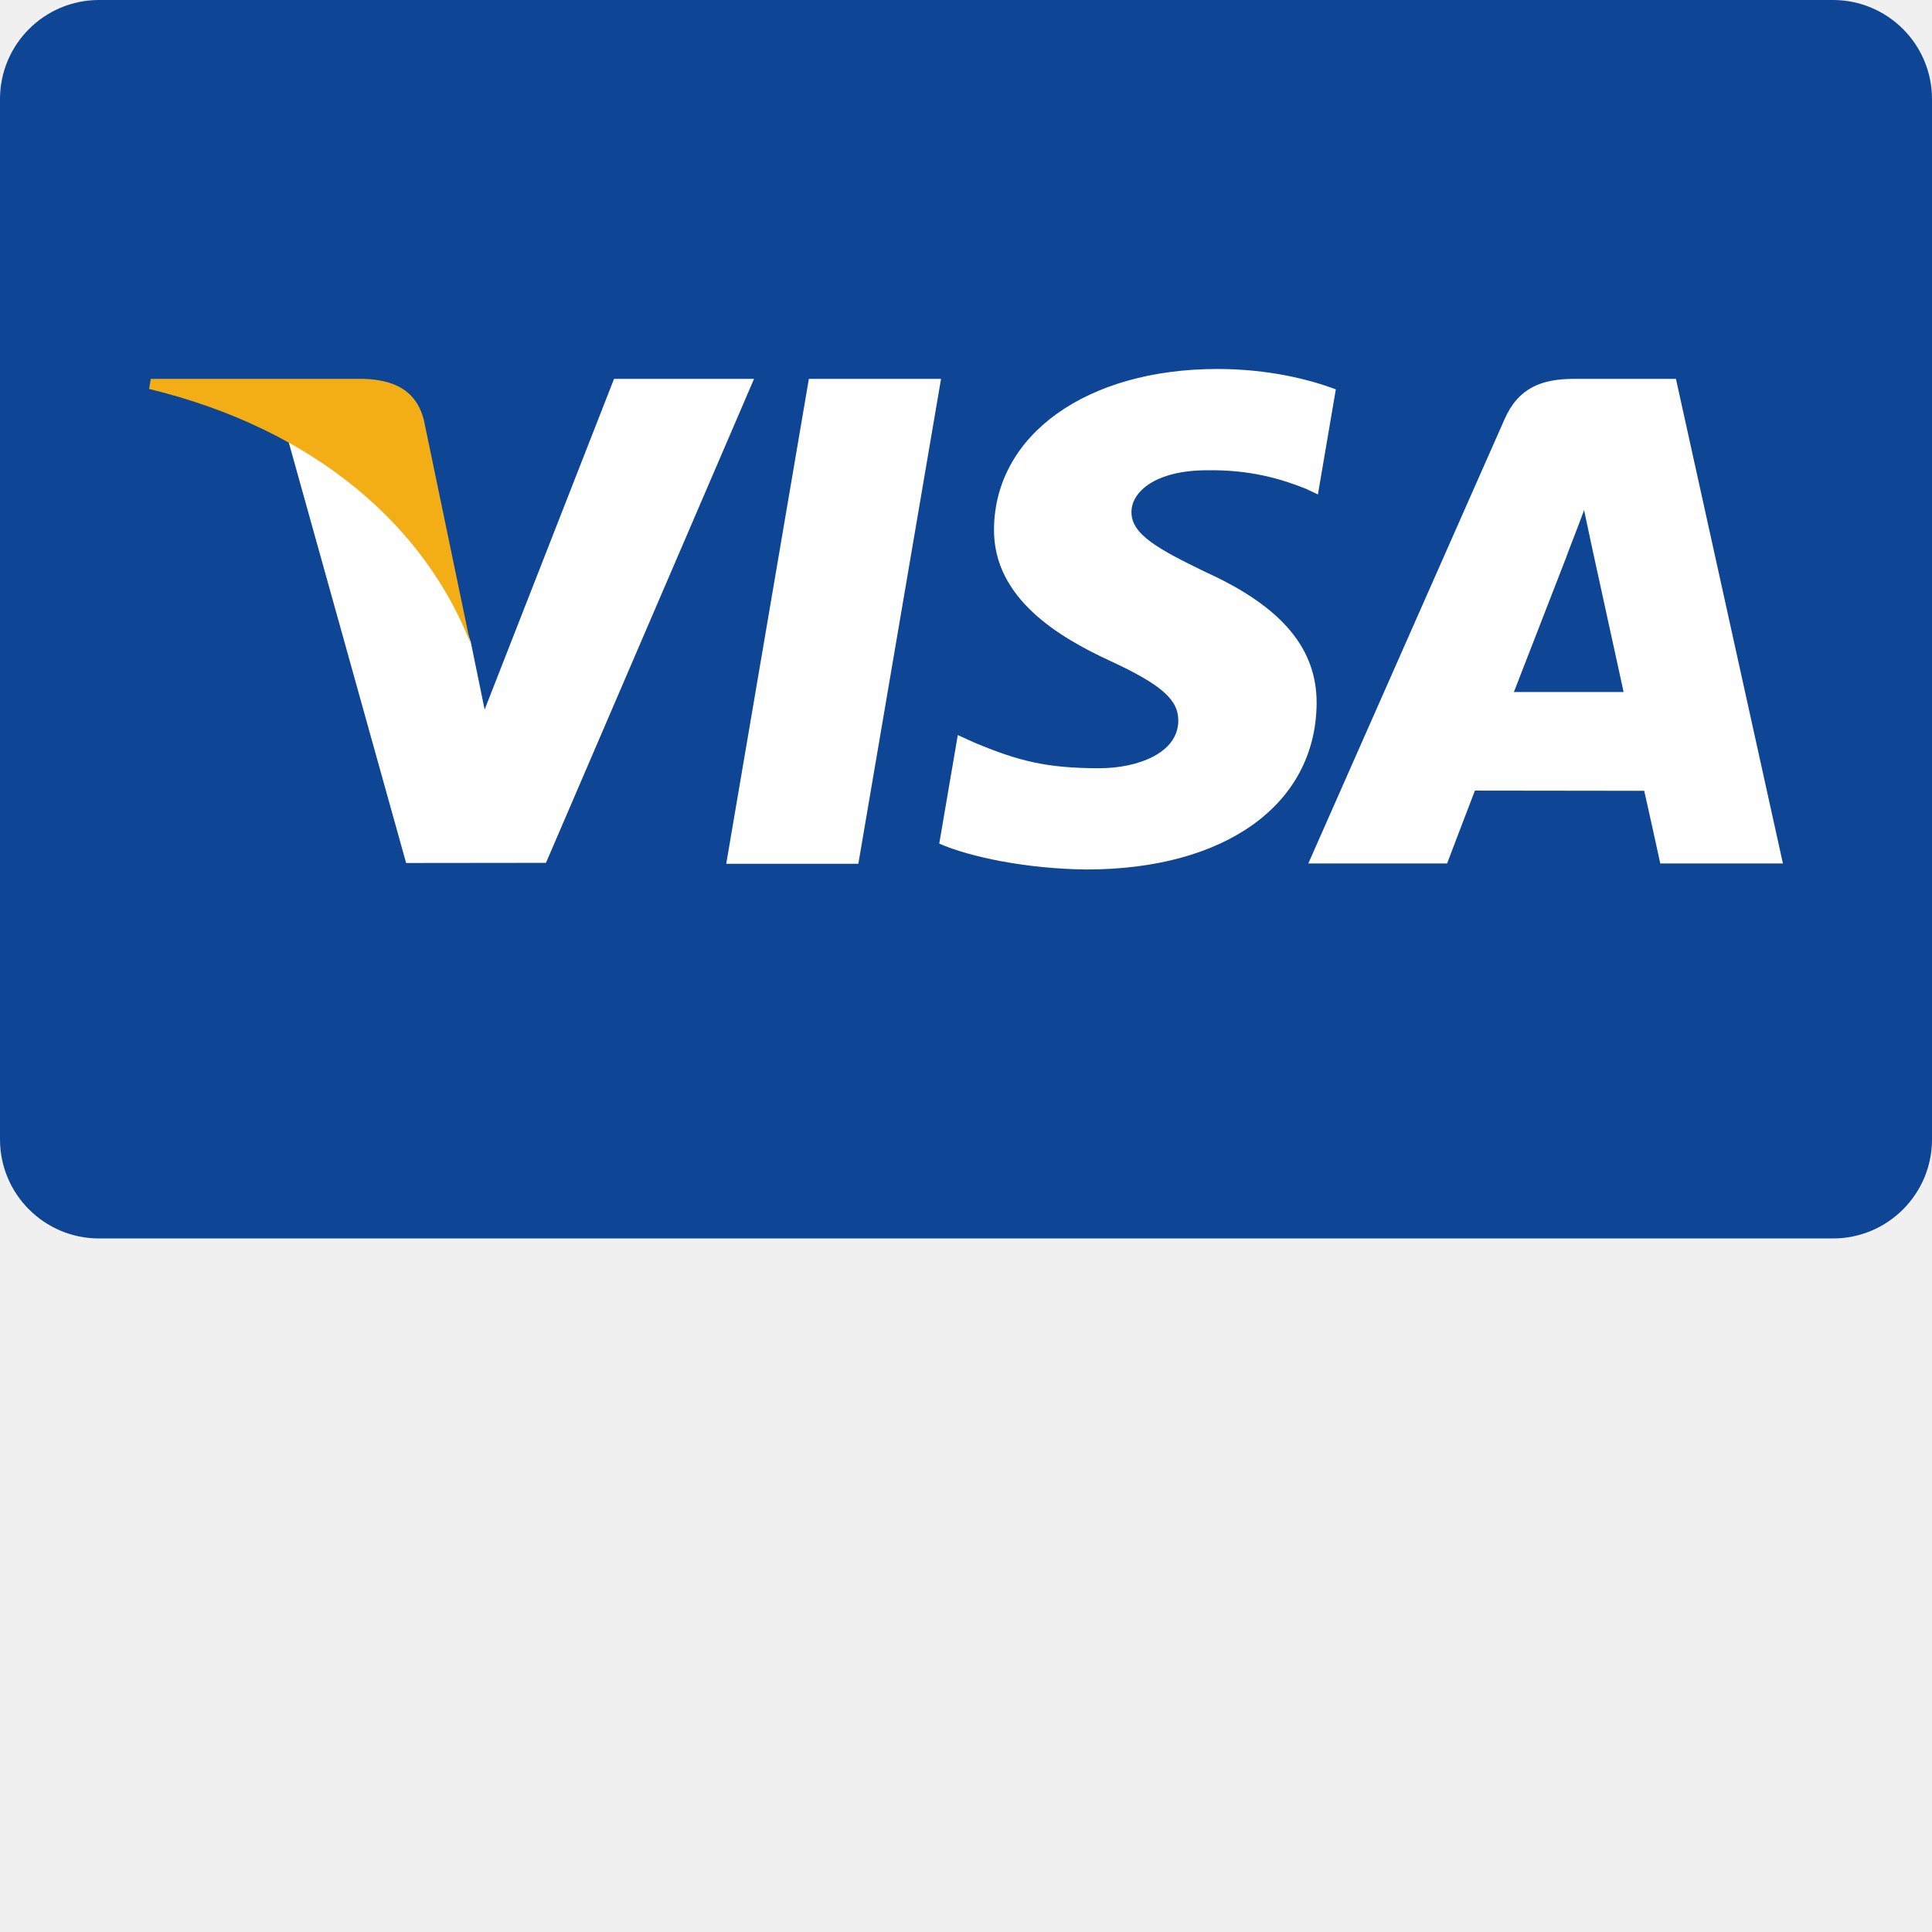
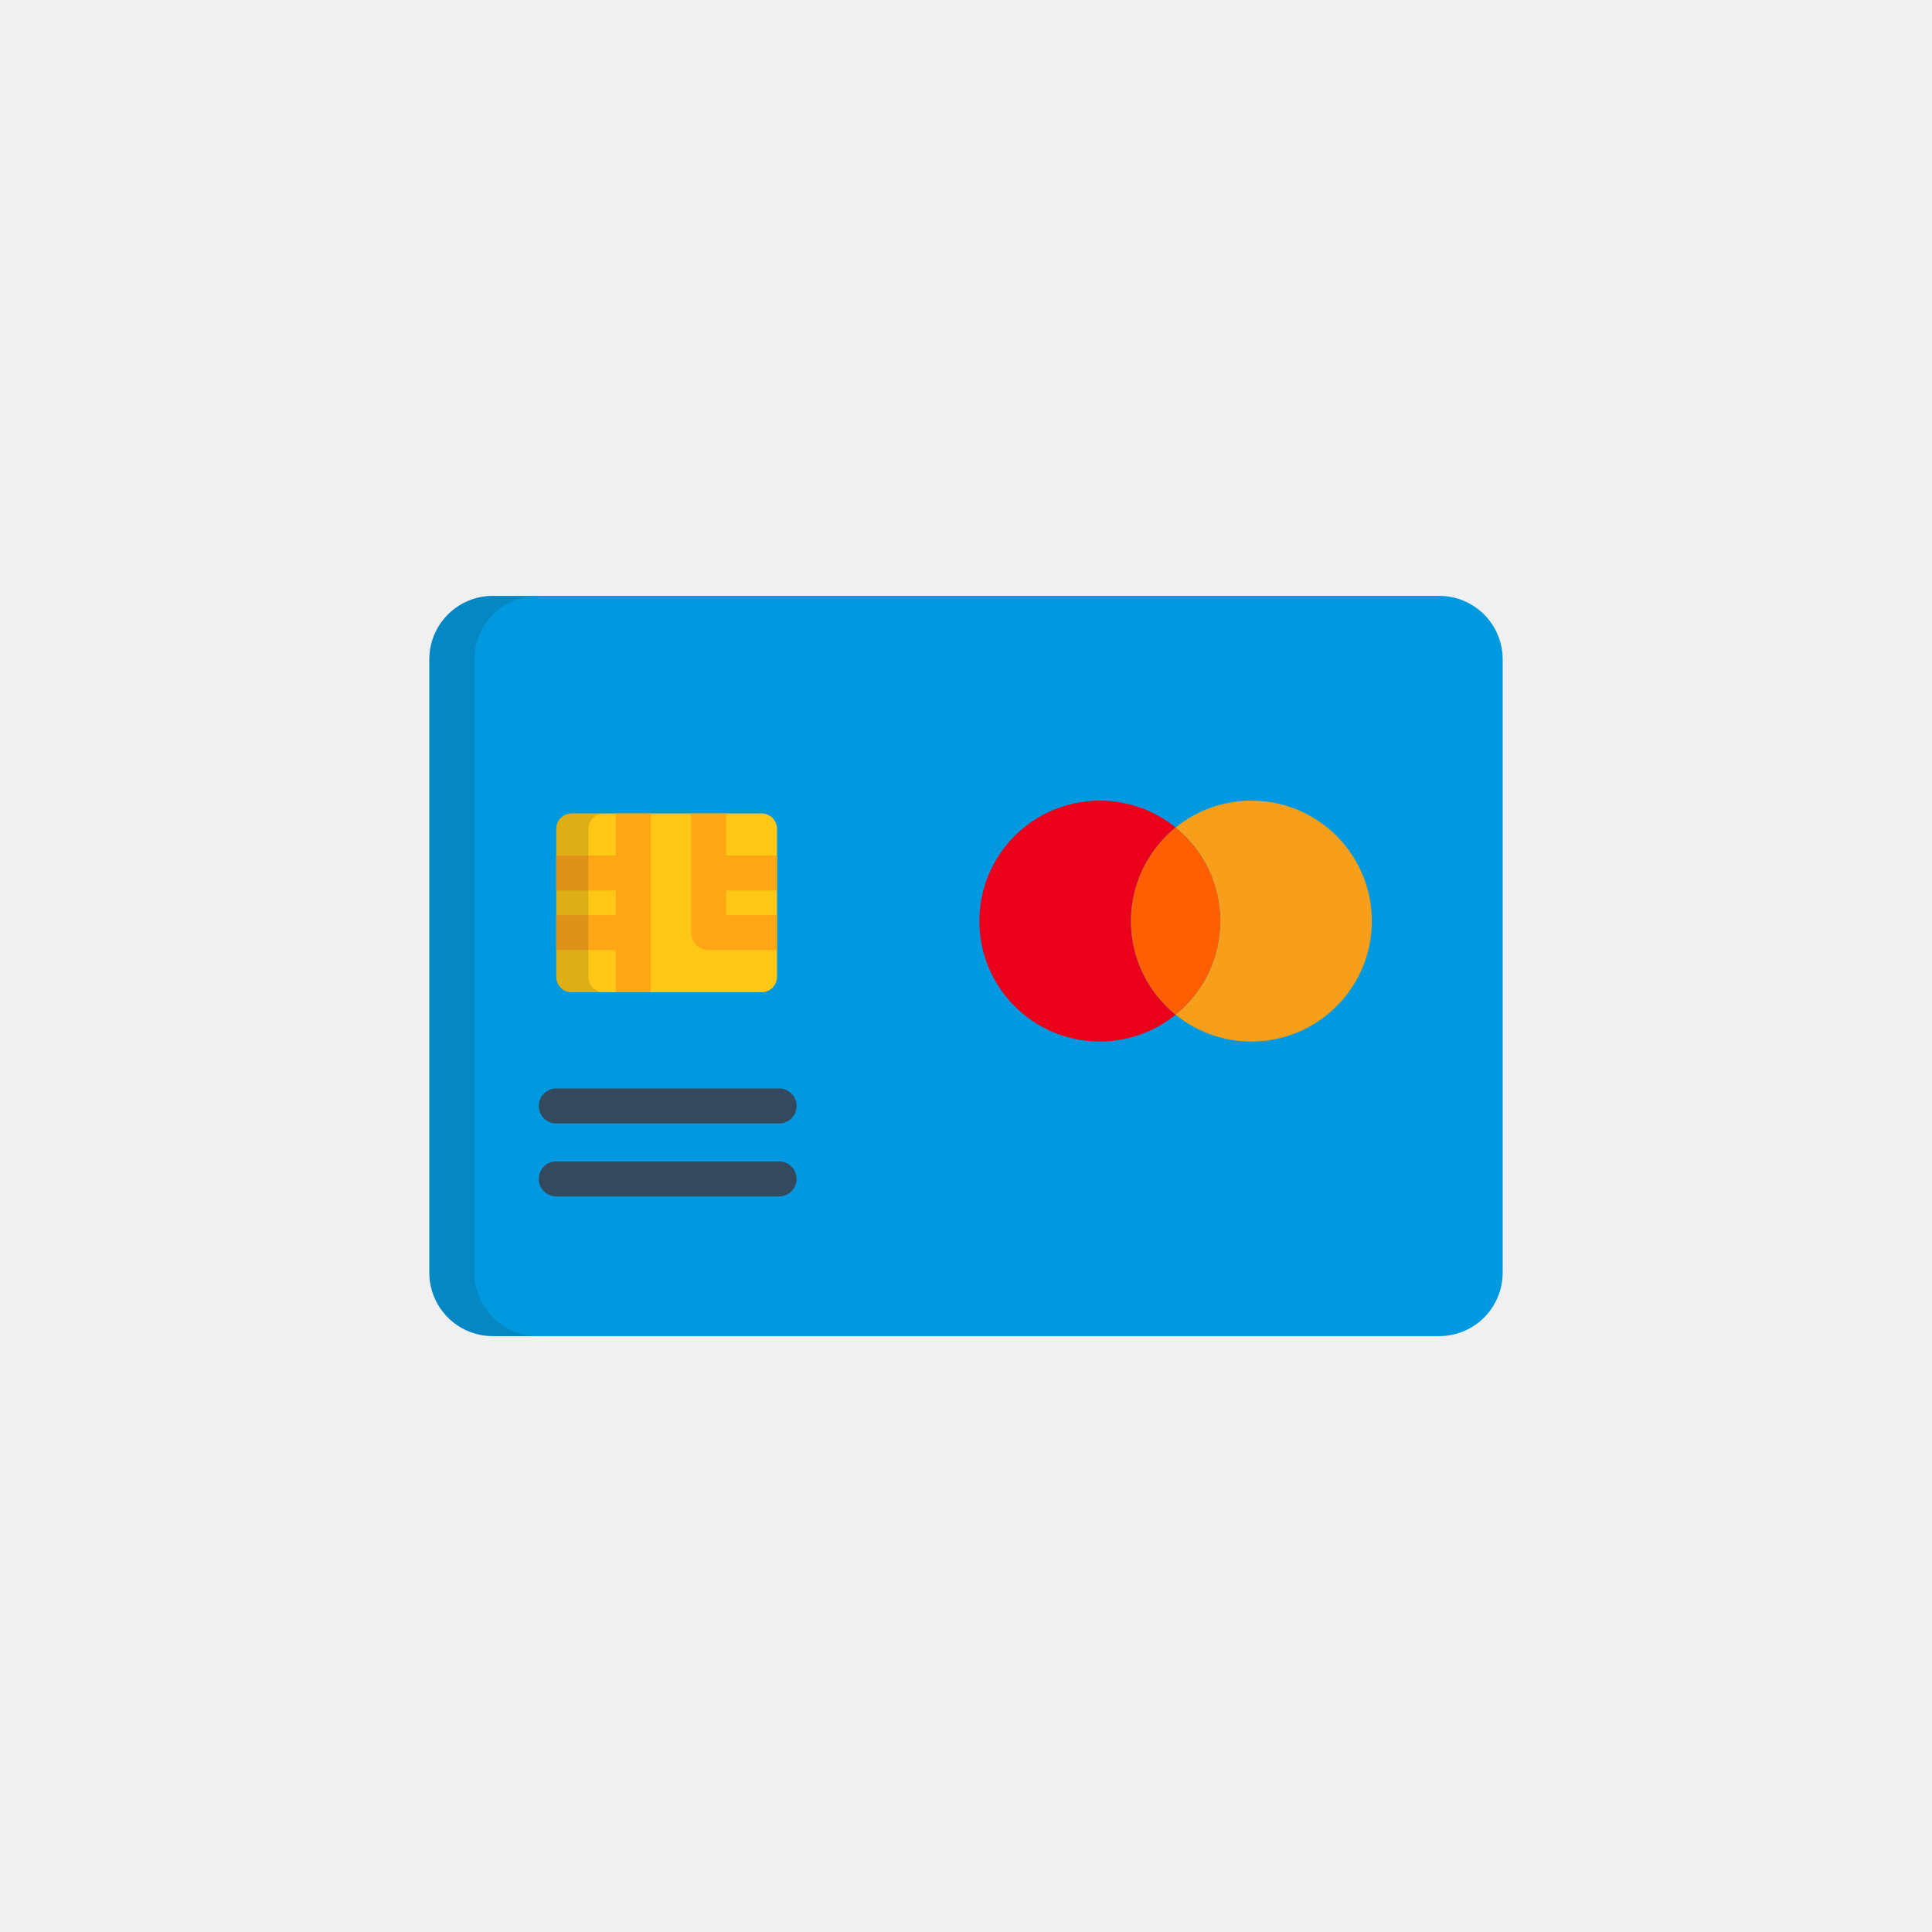
- <svg xmlns="http://www.w3.org/2000/svg" width="64px" height="64px" viewBox="0 0 780.00 780.00" enable-background="new 0 0 780 500" version="1.1" xml:space="preserve" fill="#000000">
+ <svg xmlns="http://www.w3.org/2000/svg" height="100px" width="100px" version="1.1" id="Capa_1" viewBox="-204.8 -204.8 921.60 921.60" xml:space="preserve" fill="#000000">
  <g id="SVGRepo_bgCarrier" stroke-width="0" />
  <g id="SVGRepo_tracerCarrier" stroke-linecap="round" stroke-linejoin="round" />
  <g id="SVGRepo_iconCarrier">
-     <path d="M40,0h700c22.092,0,40,17.909,40,40v420c0,22.092-17.908,40-40,40H40c-22.091,0-40-17.908-40-40V40 C0,17.909,17.909,0,40,0z" fill="#0E4595" />
-     <path d="m293.2 348.73l33.361-195.76h53.36l-33.385 195.76h-53.336zm246.11-191.54c-10.57-3.966-27.137-8.222-47.822-8.222-52.725 0-89.865 26.55-90.18 64.603-0.299 28.13 26.514 43.822 46.752 53.186 20.771 9.595 27.752 15.714 27.654 24.283-0.131 13.121-16.586 19.116-31.922 19.116-21.357 0-32.703-2.967-50.227-10.276l-6.876-3.11-7.489 43.823c12.463 5.464 35.51 10.198 59.438 10.443 56.09 0 92.5-26.246 92.916-66.882 0.199-22.269-14.016-39.216-44.801-53.188-18.65-9.055-30.072-15.099-29.951-24.268 0-8.137 9.668-16.839 30.557-16.839 17.449-0.27 30.09 3.535 39.938 7.5l4.781 2.26 7.232-42.429m137.31-4.223h-41.232c-12.773 0-22.332 3.487-27.941 16.234l-79.244 179.4h56.031s9.16-24.123 11.232-29.418c6.125 0 60.555 0.084 68.338 0.084 1.596 6.853 6.49 29.334 6.49 29.334h49.514l-43.188-195.64zm-65.418 126.41c4.412-11.279 21.26-54.723 21.26-54.723-0.316 0.522 4.379-11.334 7.074-18.684l3.605 16.879s10.219 46.729 12.354 56.528h-44.293zm-363.3-126.41l-52.24 133.5-5.567-27.13c-9.725-31.273-40.025-65.155-73.898-82.118l47.766 171.2 56.456-0.064 84.004-195.39h-56.521" fill="#ffffff" />
-     <path d="m146.92 152.96h-86.041l-0.681 4.073c66.938 16.204 111.23 55.363 129.62 102.41l-18.71-89.96c-3.23-12.395-12.597-16.094-24.186-16.527" fill="#F2AE14" />
+     <path style="fill:#0099DF;" d="M512,402.282c0,16.716-13.55,30.267-30.265,30.267H30.265C13.55,432.549,0,418.996,0,402.282V109.717 c0-16.715,13.55-30.266,30.265-30.266h451.469c16.716,0,30.265,13.551,30.265,30.266L512,402.282L512,402.282z" />
+     <path style="opacity:0.15;fill:#202121;enable-background:new ;" d="M21.517,402.282V109.717 c0-16.715,13.552-30.266,30.267-30.266h-21.52C13.55,79.451,0,93.003,0,109.717v292.565c0,16.716,13.55,30.267,30.265,30.267h21.52 C35.07,432.549,21.517,418.996,21.517,402.282z" />
+     <path style="fill:#EA001B;" d="M334.687,234.577c0-18.028,8.304-34.115,21.296-44.649c-9.872-8.005-22.455-12.806-36.156-12.806 c-31.731,0-57.45,25.722-57.45,57.454c0,31.731,25.719,57.451,57.45,57.451c13.703,0,26.284-4.798,36.156-12.806 C342.991,268.69,334.687,252.604,334.687,234.577z" />
+     <path style="fill:#F79F1A;" d="M392.14,177.123c-13.703,0-26.28,4.801-36.156,12.806c12.994,10.534,21.298,26.621,21.298,44.649 c0,18.027-8.304,34.113-21.298,44.645c9.876,8.007,22.455,12.806,36.156,12.806c31.733,0,57.452-25.72,57.452-57.451 C449.592,202.845,423.871,177.123,392.14,177.123z" />
+     <path style="fill:#FF5F01;" d="M377.281,234.577c0-18.028-8.304-34.115-21.298-44.649c-12.991,10.534-21.296,26.621-21.296,44.649 c0,18.027,8.304,34.113,21.296,44.645C368.976,268.69,377.281,252.604,377.281,234.577z" />
+     <path style="fill:#FFC715;" d="M165.843,261.211c0,4.037-3.276,7.308-7.308,7.308H67.852c-4.037,0-7.308-3.271-7.308-7.308v-70.667 c0-4.037,3.272-7.307,7.308-7.307h90.683c4.033,0,7.308,3.27,7.308,7.307V261.211L165.843,261.211z" />
+     <g>
+       <path style="fill:#34495E;" d="M166.843,331.106h-106.3c-4.611,0-8.348-3.738-8.348-8.348c0-4.611,3.736-8.348,8.348-8.348h106.3 c4.611,0,8.348,3.736,8.348,8.348C175.191,327.368,171.454,331.106,166.843,331.106z" />
+       <path style="fill:#34495E;" d="M166.843,365.919h-106.3c-4.611,0-8.348-3.736-8.348-8.348c0-4.611,3.736-8.348,8.348-8.348h106.3 c4.611,0,8.348,3.736,8.348,8.348C175.191,362.182,171.454,365.919,166.843,365.919z" />
+     </g>
+     <g>
+       <polygon style="fill:#FFA617;" points="88.893,268.52 105.589,268.52 105.589,260.172 105.589,191.584 105.589,183.236 88.893,183.236 88.893,191.584 88.893,203.314 68.891,203.314 60.543,203.314 60.543,220.01 68.891,220.01 88.893,220.01 88.893,231.746 68.891,231.746 60.543,231.746 60.543,248.441 68.891,248.441 88.893,248.441 88.893,260.172 " />
+       <path style="fill:#FFA617;" d="M157.496,220.01h8.348v-16.696h-8.348h-15.92v-11.73v-8.348H124.88v8.348v48.509 c0,4.61,3.736,8.348,8.348,8.348h24.268h8.348v-16.696h-8.348h-15.92V220.01H157.496z" />
+     </g>
+     <path style="opacity:0.15;fill:#202121;enable-background:new ;" d="M75.92,261.211v-70.667c0-4.037,3.271-7.307,7.308-7.307 H67.852c-4.037,0-7.308,3.27-7.308,7.307v70.667c0,4.037,3.272,7.308,7.308,7.308h15.377C79.191,268.52,75.92,265.248,75.92,261.211 z" />
  </g>
</svg>
